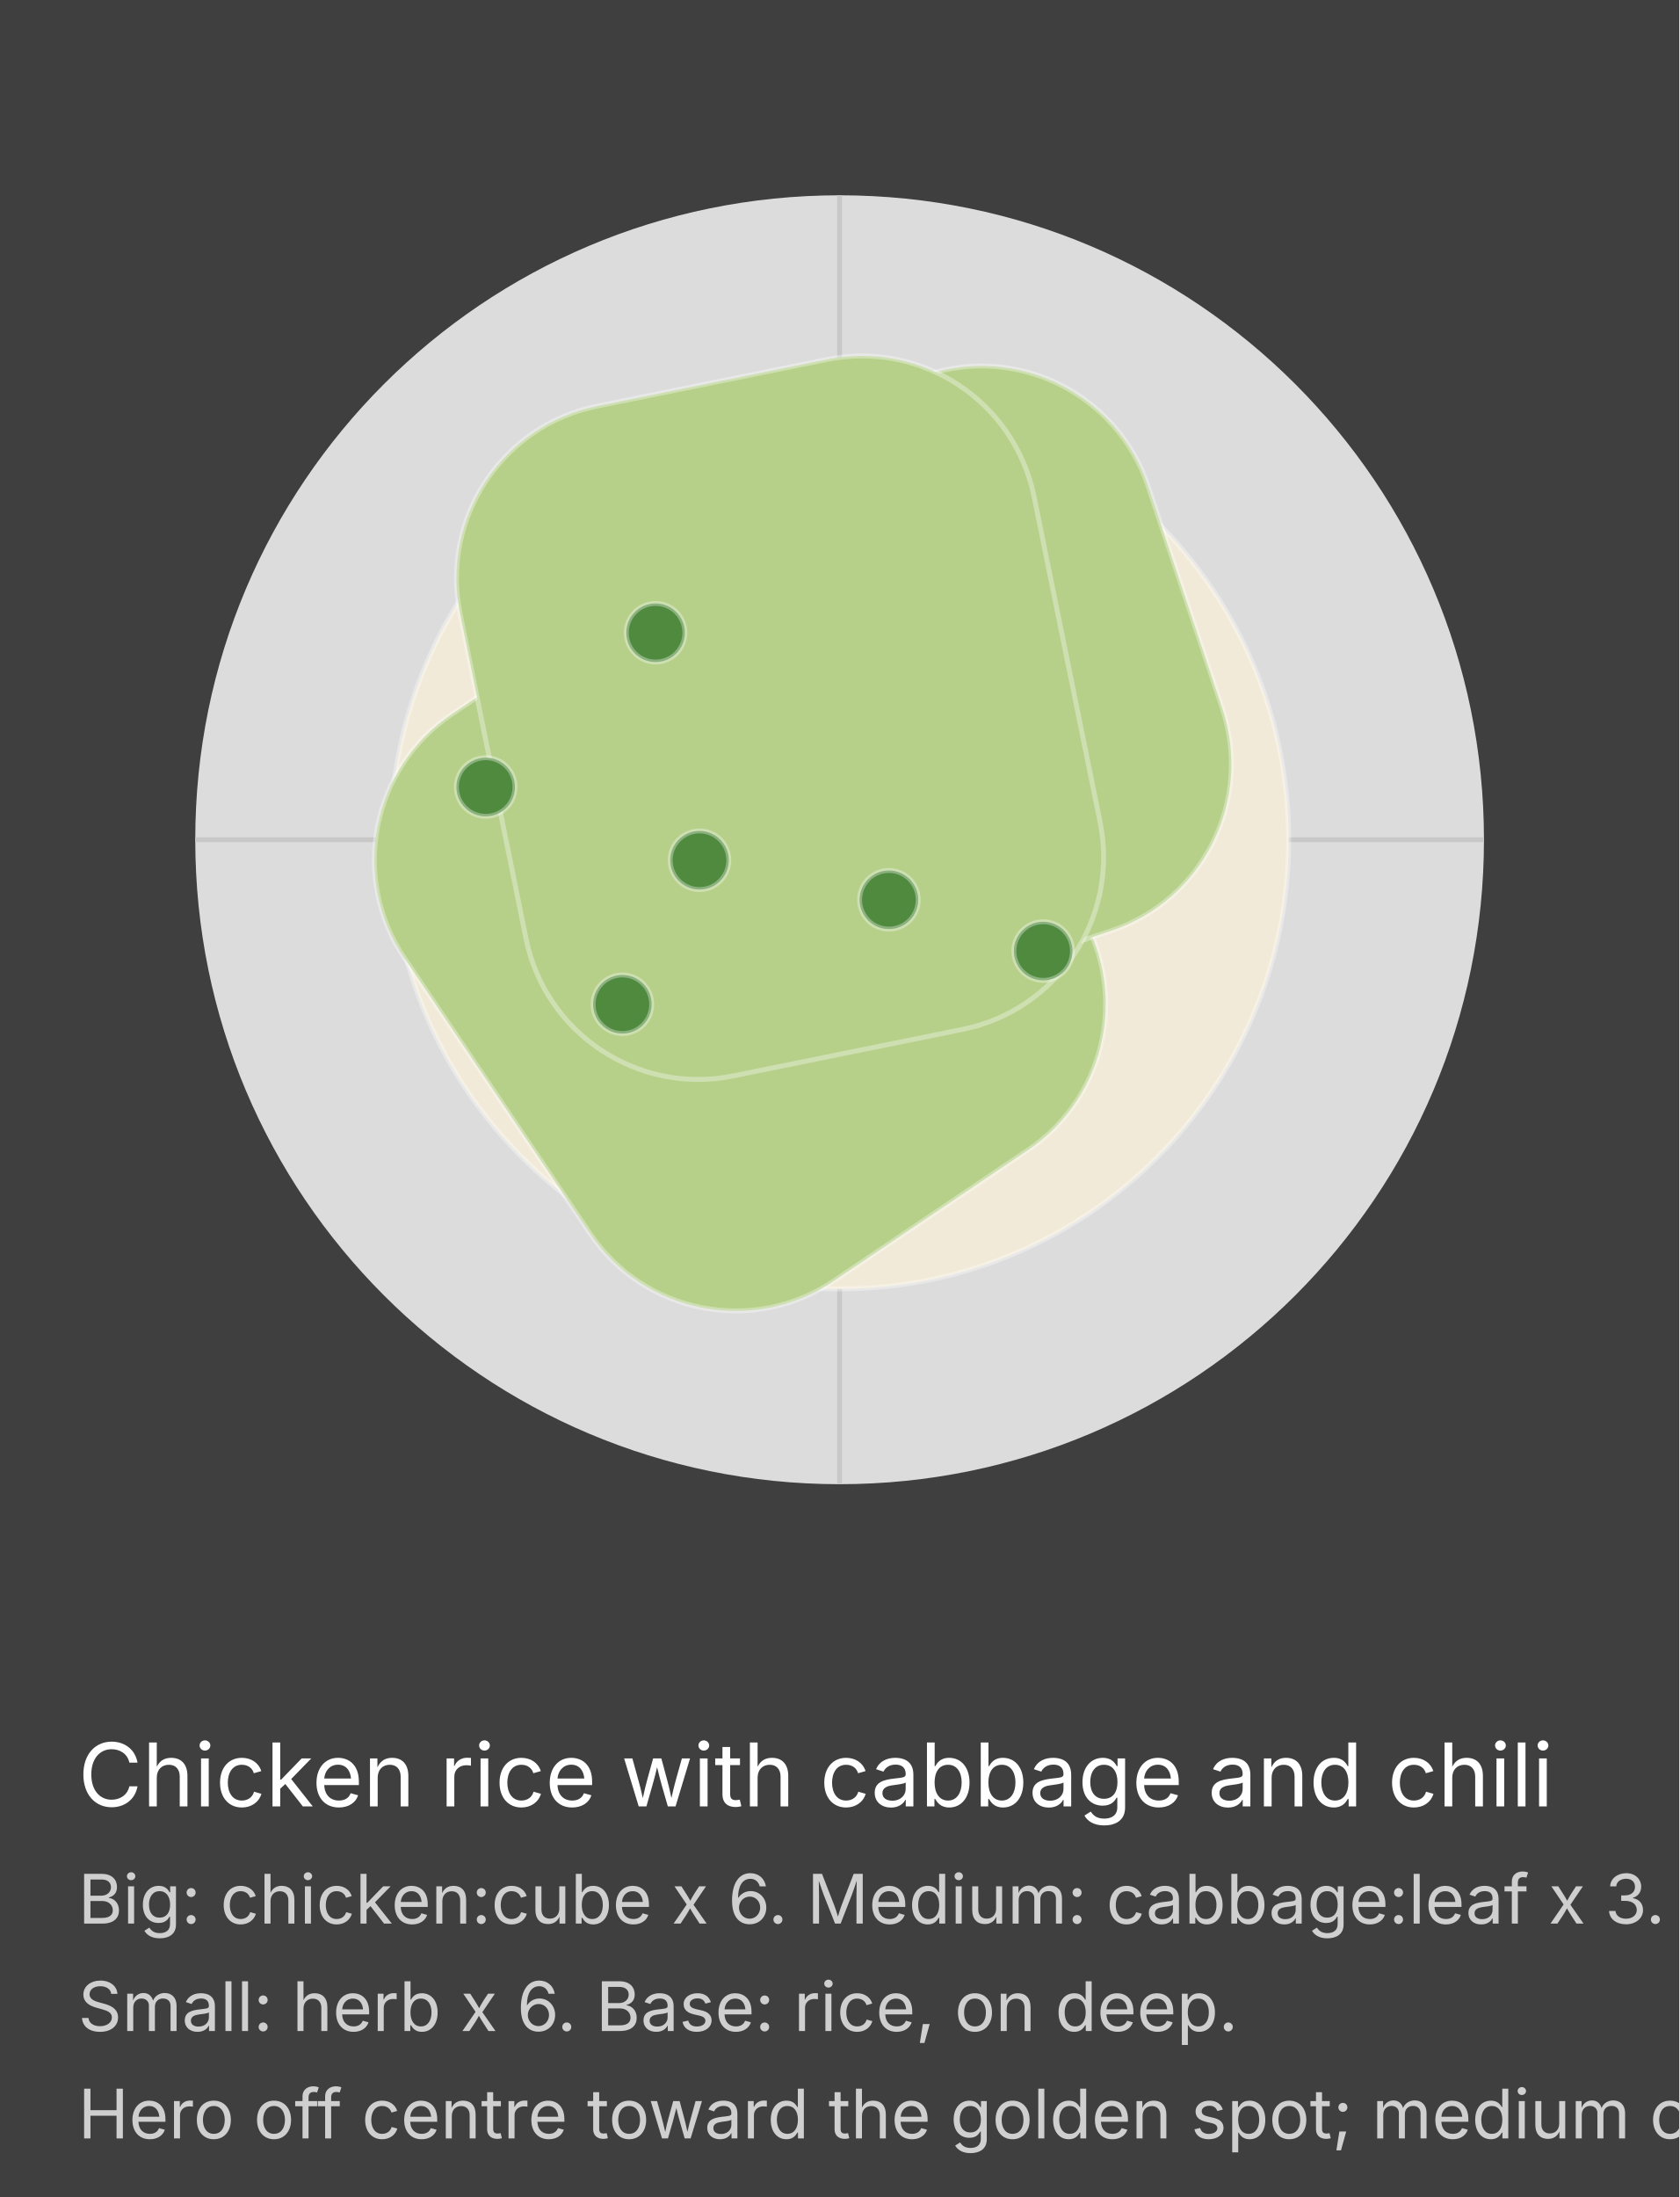
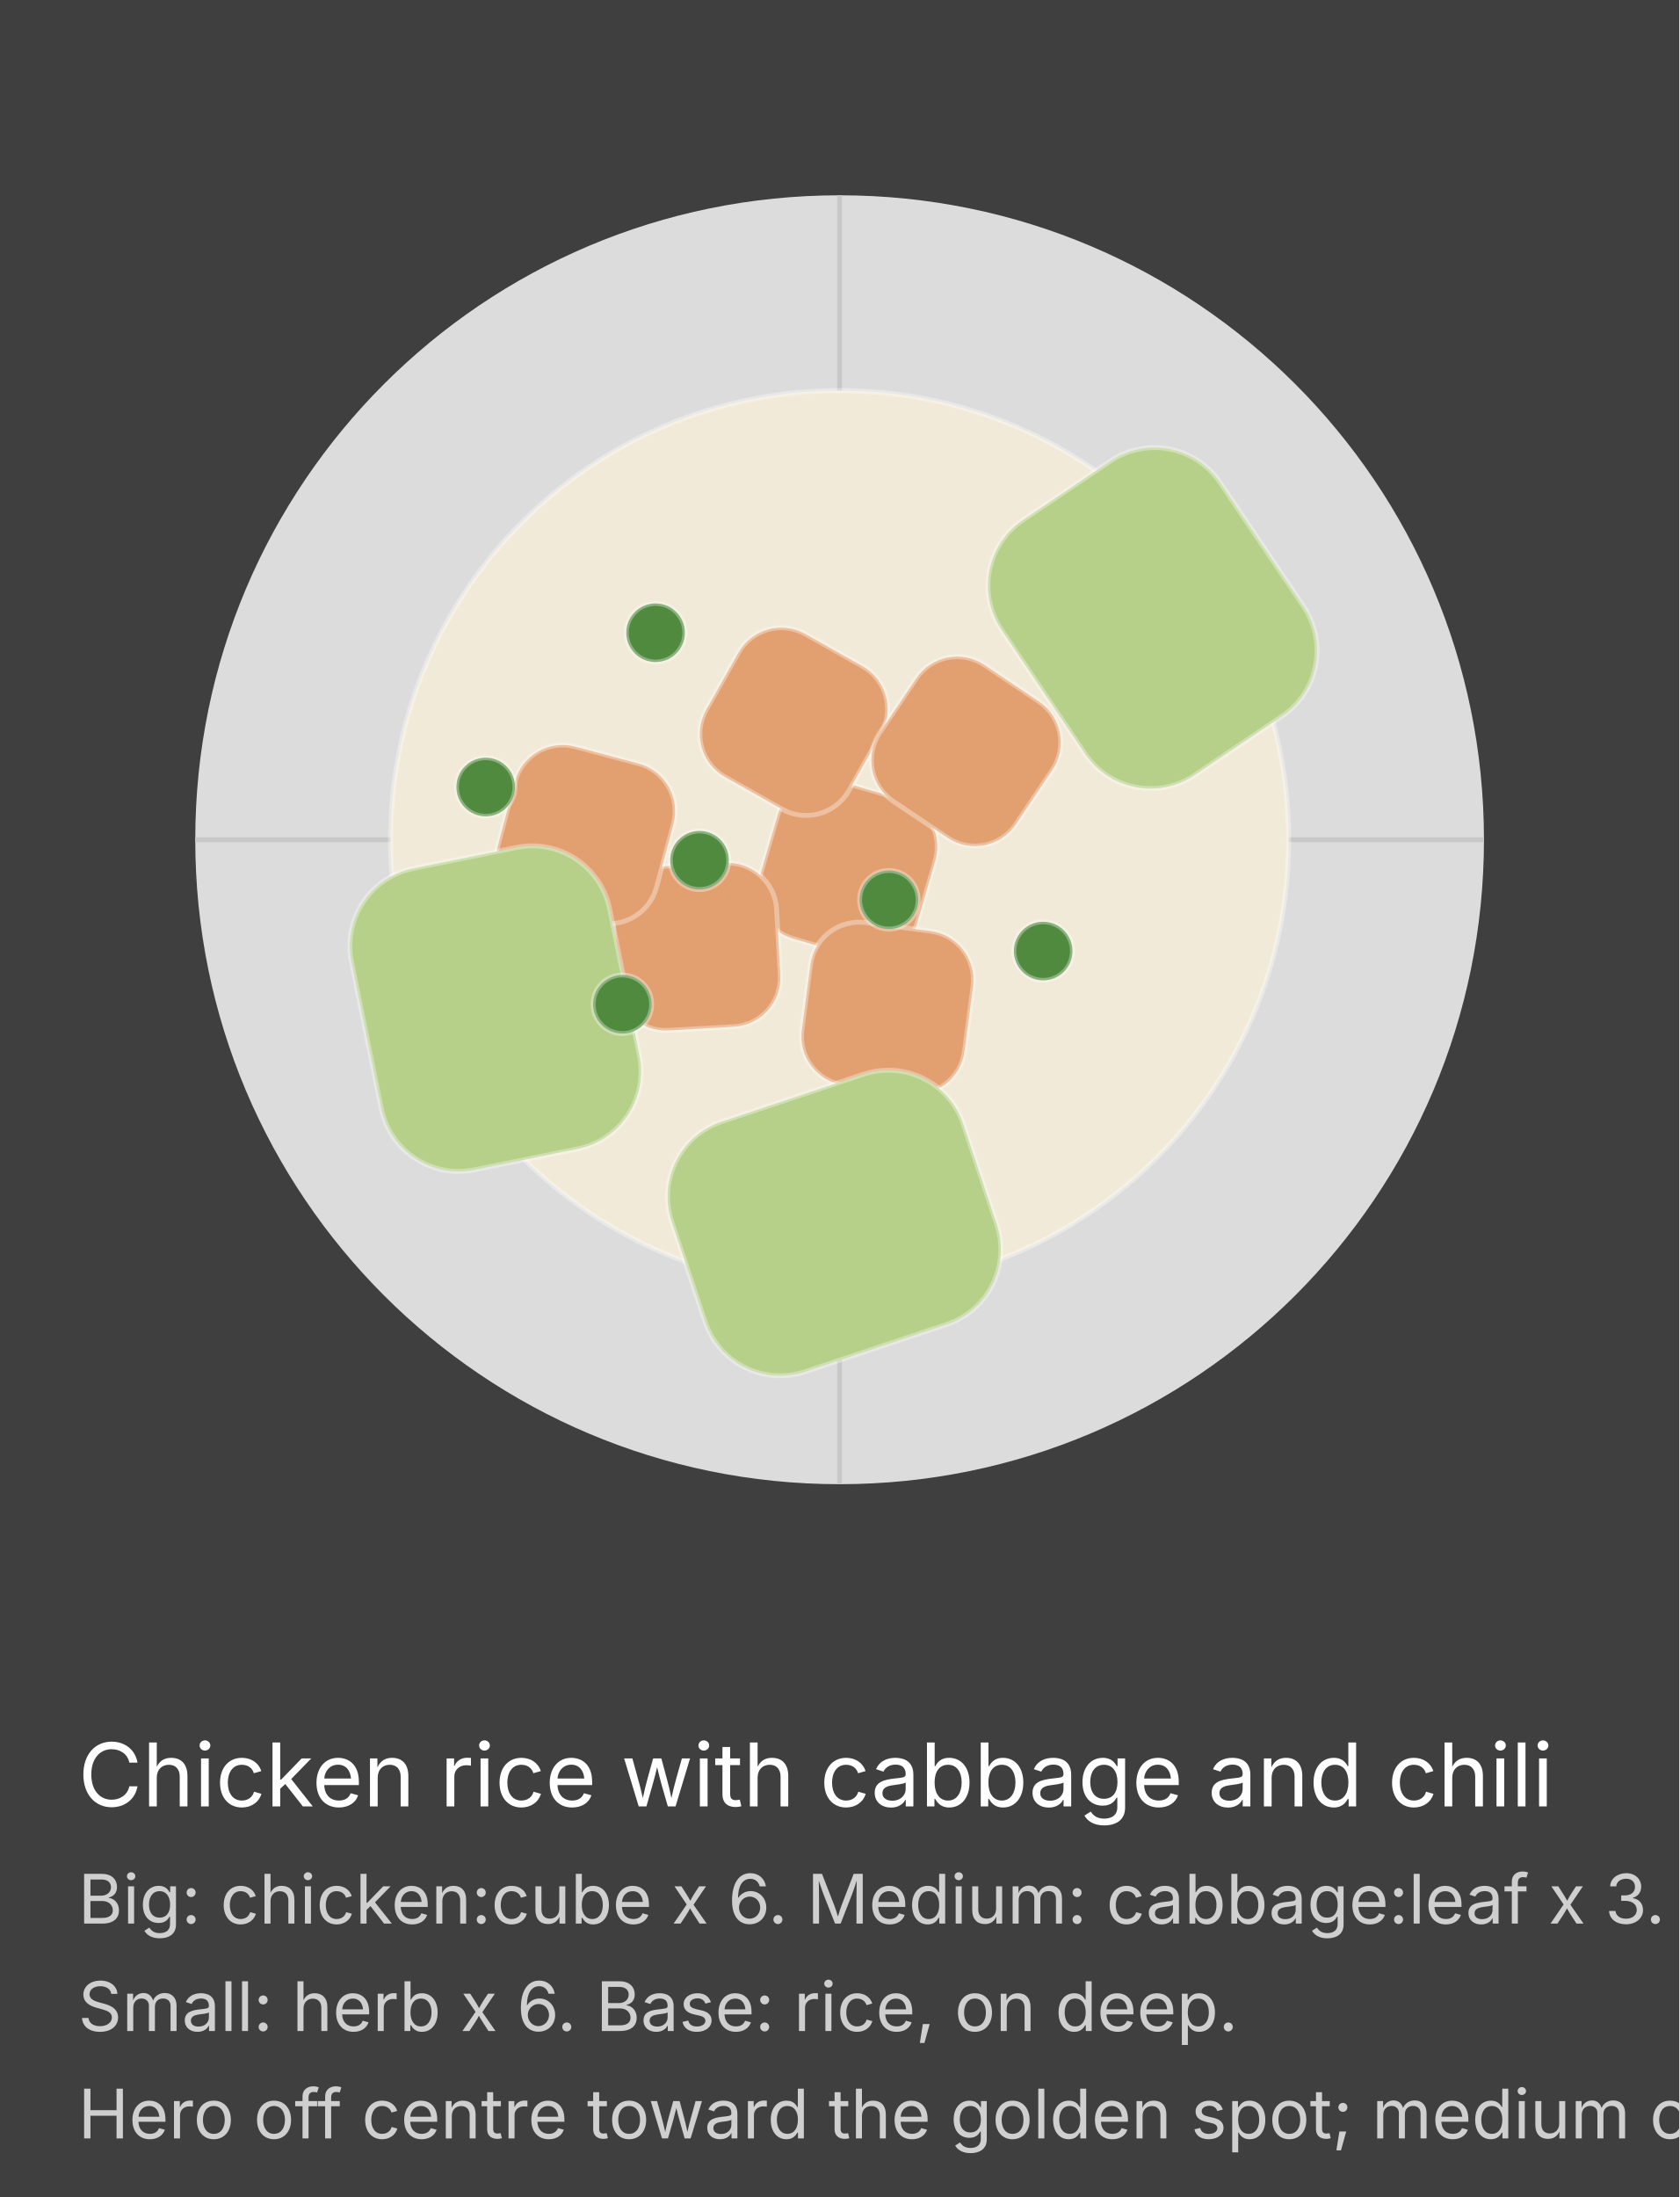
<svg xmlns="http://www.w3.org/2000/svg" width="344" height="450">
  <rect width="344" height="450" fill="#3f3f3f" />
  <circle cx="172.0" cy="172.0" r="132.0" fill="#dcdcdc" />
  <circle cx="172.0" cy="172.0" r="84.0" fill="none" stroke="#bdbdbd" stroke-dasharray="6 6" />
  <circle cx="172.0" cy="172.0" r="81.6" fill="none" stroke="#9fb6d8" stroke-dasharray="3 5" />
  <line x1="40.0" y1="172.0" x2="304.0" y2="172.0" stroke="#c8c8c8" />
  <line x1="172.0" y1="40.0" x2="172.0" y2="304.0" stroke="#c8c8c8" />
  <circle transform="translate(172.0 172.0) rotate(0)" r="92.0" fill="#f2ead8" stroke="#ffffff55" />
  <rect transform="translate(173.6 178.0) rotate(196.2562)" x="-16.8" y="-16.8" width="33.6" height="33.6" rx="10.1" fill="#e2a070" stroke="#ffffff55" />
  <rect transform="translate(142.7 193.9) rotate(266.7711)" x="-16.8" y="-16.8" width="33.6" height="33.6" rx="10.1" fill="#e2a070" stroke="#ffffff55" />
  <rect transform="translate(162.6 147.8) rotate(209.4333)" x="-16.8" y="-16.8" width="33.6" height="33.6" rx="10.1" fill="#e2a070" stroke="#ffffff55" />
  <rect transform="translate(181.8 206.5) rotate(97.50647)" x="-16.8" y="-16.8" width="33.6" height="33.6" rx="10.1" fill="#e2a070" stroke="#ffffff55" />
  <rect transform="translate(120.0 170.9) rotate(14.95736)" x="-16.8" y="-16.8" width="33.6" height="33.6" rx="10.1" fill="#e2a070" stroke="#ffffff55" />
  <rect transform="translate(197.9 153.9) rotate(303.8795)" x="-16.8" y="-16.8" width="33.6" height="33.6" rx="10.1" fill="#e2a070" stroke="#ffffff55" />
-   <rect transform="translate(151.6 190.9) rotate(-33.98)" x="-60.0" y="-70.0" width="120.0" height="140.0" rx="36.0" fill="#b6d08a" stroke="#ffffff55" />
-   <rect transform="translate(176.4 144.5) rotate(71.53198)" x="-60.0" y="-70.0" width="120.0" height="140.0" rx="36.0" fill="#b6d08a" stroke="#ffffff55" />
-   <rect transform="translate(159.8 147.0) rotate(168.5325)" x="-60.0" y="-70.0" width="120.0" height="140.0" rx="36.0" fill="#b6d08a" stroke="#ffffff55" />
+   <rect transform="translate(236.1 126.6) rotate(-33.98)" x="-27.0" y="-31.5" width="54.0" height="63.0" rx="16.2" fill="#b6d08a" stroke="#ffffff55" />
+   <rect transform="translate(170.9 250.5) rotate(71.53198)" x="-27.0" y="-31.5" width="54.0" height="63.0" rx="16.2" fill="#b6d08a" stroke="#ffffff55" />
+   <rect transform="translate(101.5 206.6) rotate(168.5325)" x="-27.0" y="-31.5" width="54.0" height="63.0" rx="16.2" fill="#b6d08a" stroke="#ffffff55" />
  <circle transform="translate(127.5 205.7) rotate(0)" r="6.0" fill="#4f8a3e" stroke="#ffffff55" />
  <circle transform="translate(99.5 161.2) rotate(0)" r="6.0" fill="#4f8a3e" stroke="#ffffff55" />
  <circle transform="translate(143.3 176.2) rotate(0)" r="6.0" fill="#4f8a3e" stroke="#ffffff55" />
  <circle transform="translate(213.7 194.8) rotate(0)" r="6.0" fill="#4f8a3e" stroke="#ffffff55" />
  <circle transform="translate(134.3 129.6) rotate(0)" r="6.0" fill="#4f8a3e" stroke="#ffffff55" />
  <circle transform="translate(182.1 184.3) rotate(0)" r="6.0" fill="#4f8a3e" stroke="#ffffff55" />
  <text x="16" y="370" fill="#ffffff" font-family="Inter, sans-serif" font-size="18">Chicken rice with cabbage and chili</text>
  <text x="16" y="394" fill="#cfcfcf" font-family="Inter, sans-serif" font-size="14">Big: chicken:cube x 6. Medium: cabbage:leaf x 3.</text>
  <text x="16" y="416" fill="#cfcfcf" font-family="Inter, sans-serif" font-size="14">Small: herb x 6. Base: rice, on deep.</text>
  <text x="16" y="438" fill="#cfcfcf" font-family="Inter, sans-serif" font-size="14">Hero off centre toward the golden spot; medium on 62% of the ring, small clusters in the rest.</text>
</svg>
